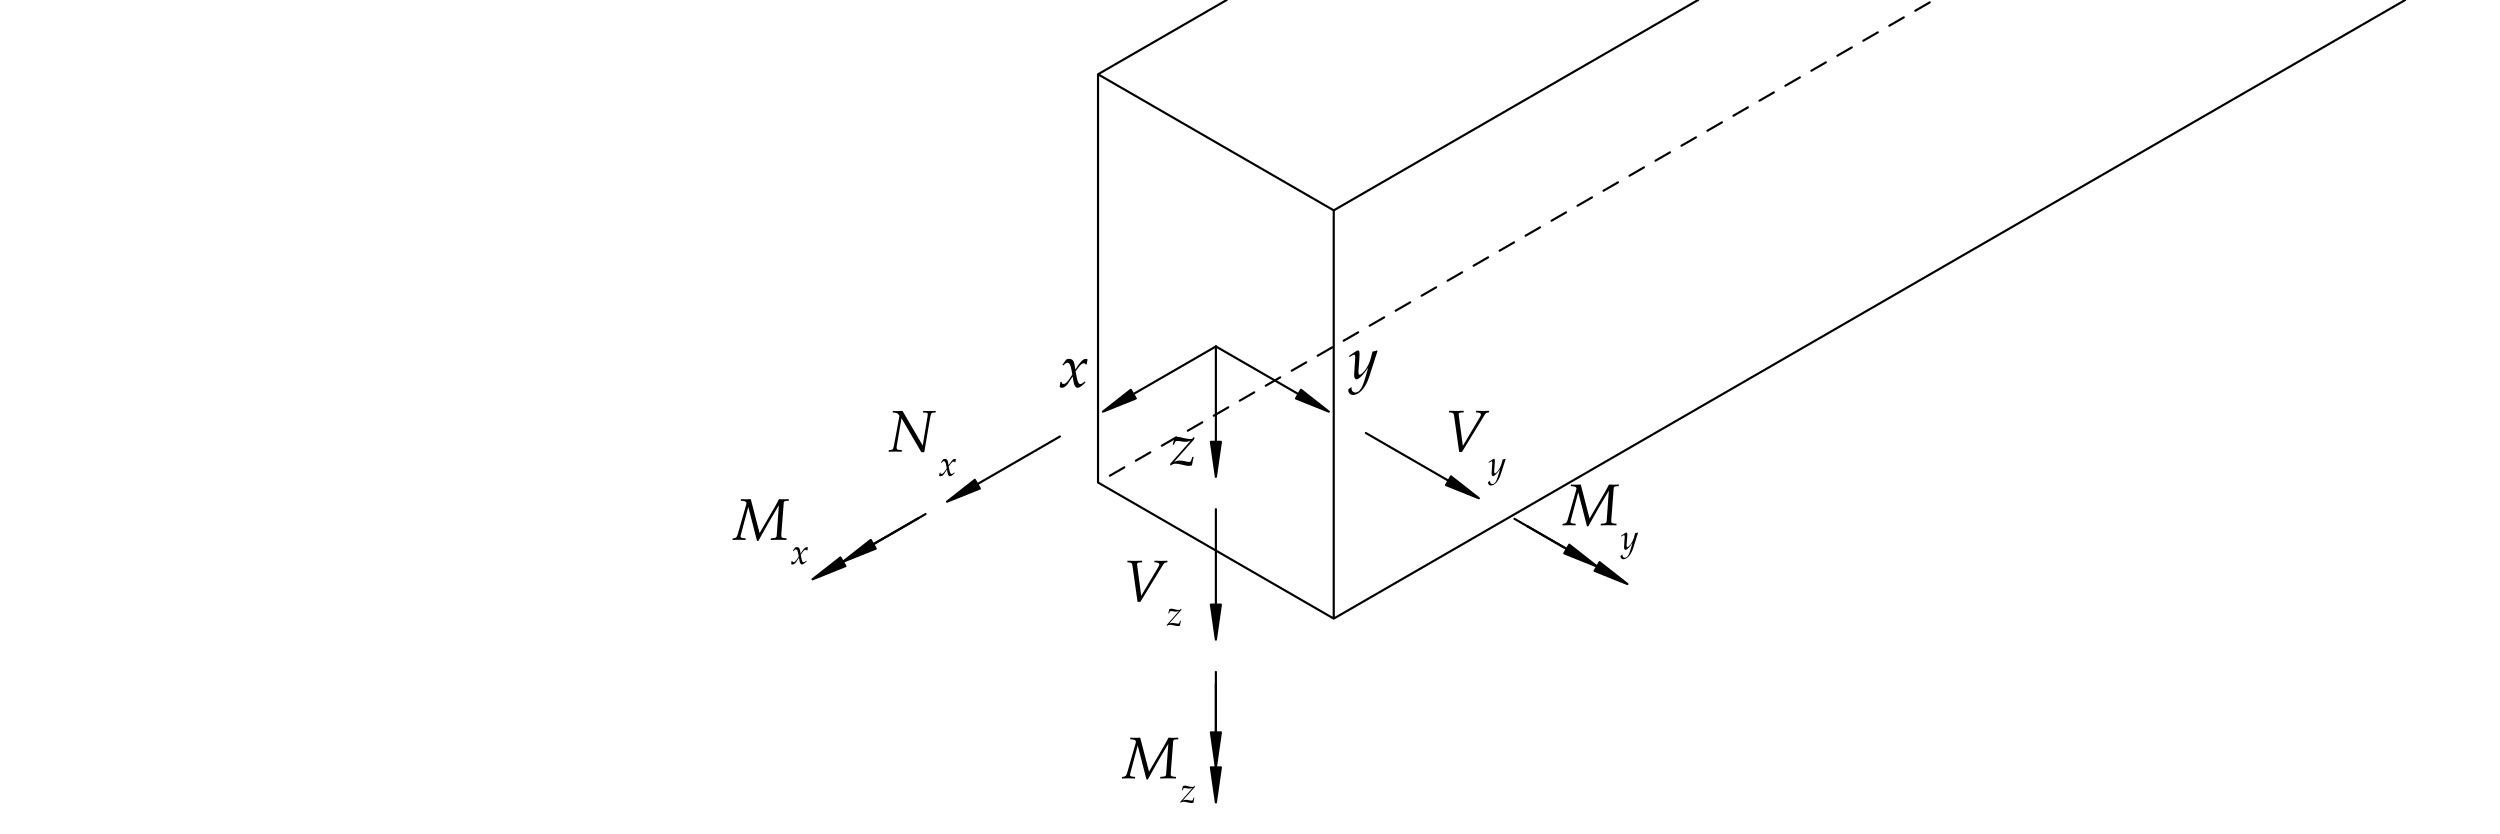
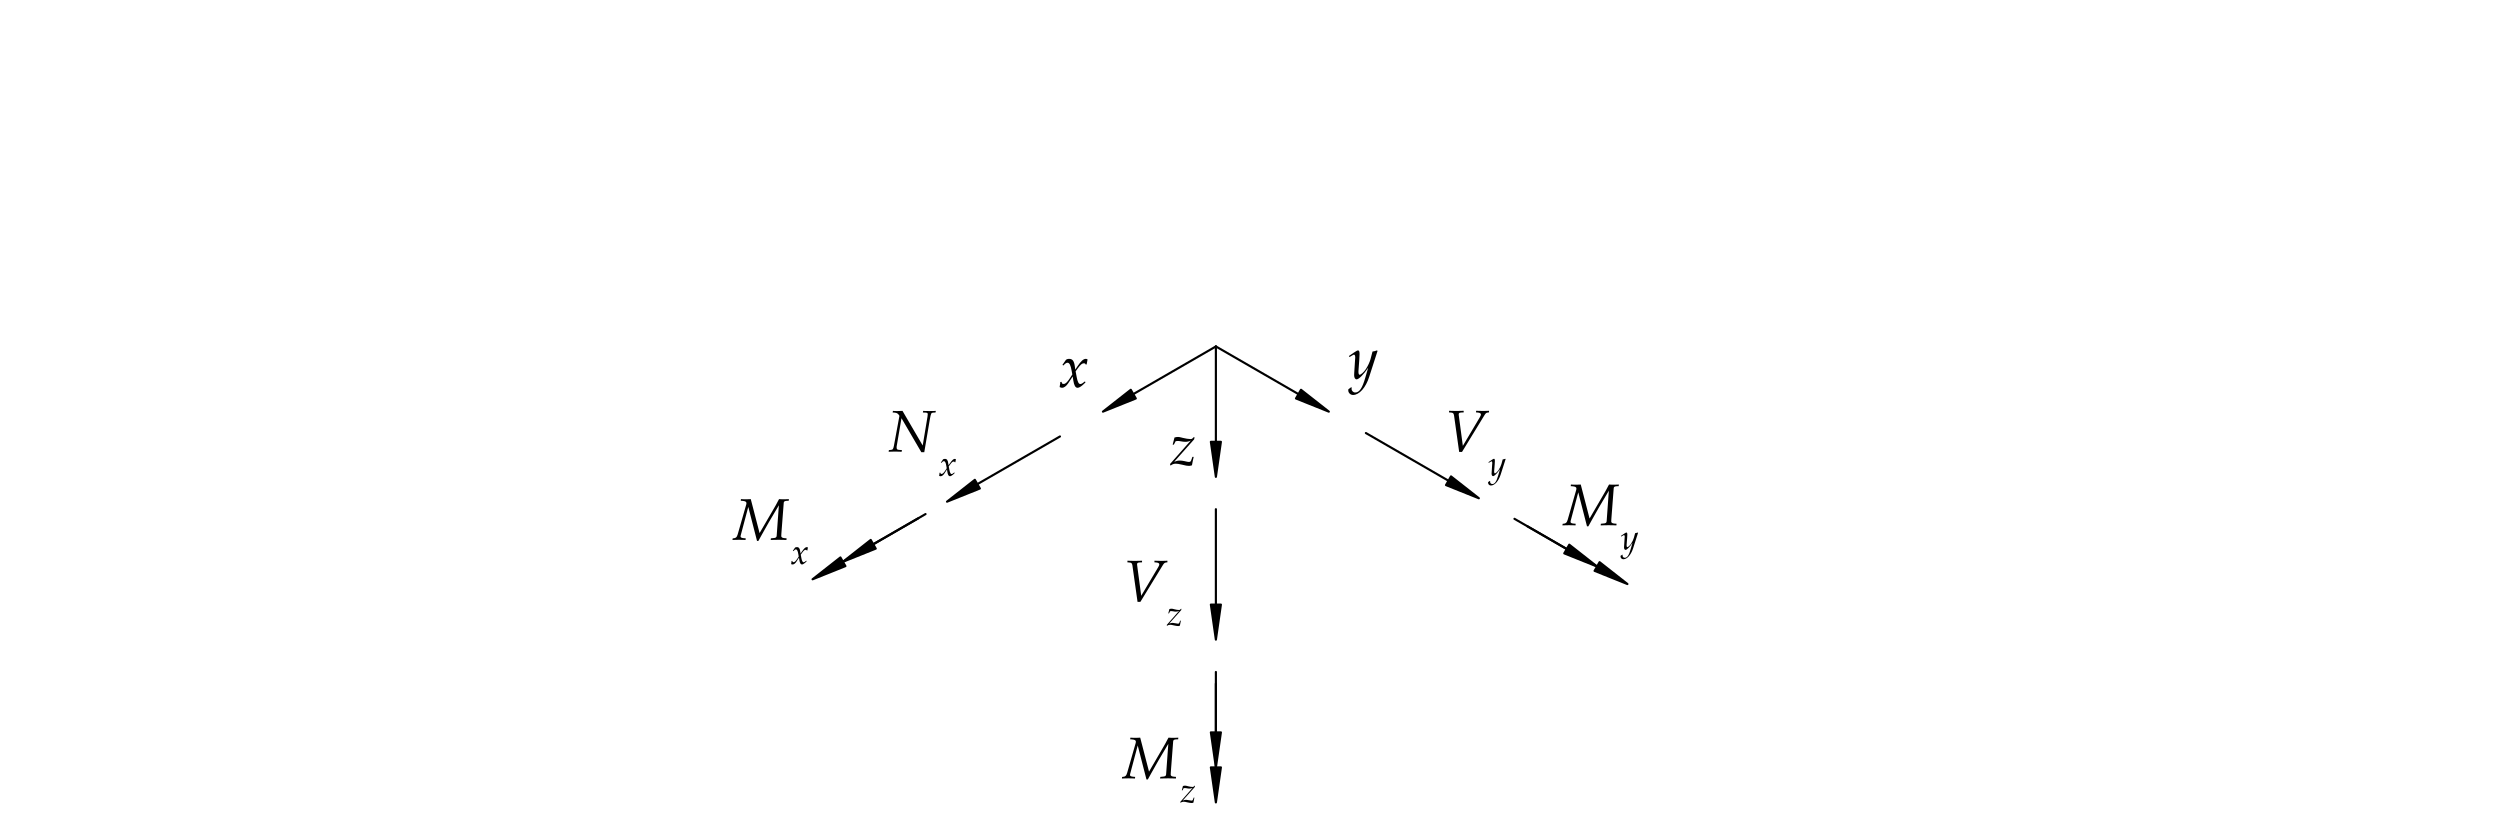
<svg xmlns="http://www.w3.org/2000/svg" version="1.1" id="svg1" width="566.929" height="188.976" viewBox="0 0 566.929 188.976">
  <defs id="defs1">
+     <clipPath clipPathUnits="userSpaceOnUse" id="clipPath1">
+       <path d="M -0.004,-0.001 V 141.734 H 425.201 V -0.001 H -0.004" transform="matrix(1,0,0,-1,-199.0061,62.60298)" clip-rule="evenodd" id="path1" />
+     </clipPath>
    <clipPath clipPathUnits="userSpaceOnUse" id="clipPath2">
-       <path d="M -0.004,-0.001 V 141.734 H 425.201 V -0.001 H -0.004" transform="matrix(1,0,0,-1,-199.0061,62.60298)" clip-rule="evenodd" id="path2" />
+       <path d="M -0.004,-0.001 V 141.734 H 425.201 V -0.001 H -0.004" transform="matrix(1,0,0,-1,-151.1203,64.93013)" clip-rule="evenodd" id="path2" />
    </clipPath>
    <clipPath clipPathUnits="userSpaceOnUse" id="clipPath3">
-       <path d="M -0.004,-0.001 V 141.734 H 425.201 V -0.001 H -0.004" transform="matrix(1,0,0,-1,-151.1203,64.93013)" clip-rule="evenodd" id="path3" />
+       <path d="M -0.004,-0.001 V 141.734 H 425.201 V -0.001 H -0.004" transform="matrix(1,0,0,-1,-159.6745,60.79628)" clip-rule="evenodd" id="path3" />
    </clipPath>
    <clipPath clipPathUnits="userSpaceOnUse" id="clipPath4">
-       <path d="M -0.004,-0.001 V 141.734 H 425.201 V -0.001 H -0.004" transform="matrix(1,0,0,-1,-159.6745,60.79628)" clip-rule="evenodd" id="path4" />
+       <path d="M -0.004,-0.001 V 141.734 H 425.201 V -0.001 H -0.004" transform="matrix(1,0,0,-1,-124.7671,49.92317)" clip-rule="evenodd" id="path4" />
    </clipPath>
    <clipPath clipPathUnits="userSpaceOnUse" id="clipPath5">
-       <path d="M -0.004,-0.001 V 141.734 H 425.201 V -0.001 H -0.004" transform="matrix(1,0,0,-1,-124.7671,49.92317)" clip-rule="evenodd" id="path5" />
+       <path d="M -0.004,-0.001 V 141.734 H 425.201 V -0.001 H -0.004" transform="matrix(1,0,0,-1,-134.5024,45.78931)" clip-rule="evenodd" id="path5" />
    </clipPath>
    <clipPath clipPathUnits="userSpaceOnUse" id="clipPath6">
-       <path d="M -0.004,-0.001 V 141.734 H 425.201 V -0.001 H -0.004" transform="matrix(1,0,0,-1,-134.5024,45.78931)" clip-rule="evenodd" id="path6" />
+       <path d="M -0.004,-0.001 V 141.734 H 425.201 V -0.001 H -0.004" transform="matrix(1,0,0,-1,-229.388,77.31981)" clip-rule="evenodd" id="path6" />
    </clipPath>
    <clipPath clipPathUnits="userSpaceOnUse" id="clipPath7">
-       <path d="M -0.004,-0.001 V 141.734 H 425.201 V -0.001 H -0.004" transform="matrix(1,0,0,-1,-229.388,77.31981)" clip-rule="evenodd" id="path7" />
+       <path d="M -0.004,-0.001 V 141.734 H 425.201 V -0.001 H -0.004" transform="matrix(1,0,0,-1,-245.7044,64.94741)" clip-rule="evenodd" id="path7" />
    </clipPath>
    <clipPath clipPathUnits="userSpaceOnUse" id="clipPath8">
-       <path d="M -0.004,-0.001 V 141.734 H 425.201 V -0.001 H -0.004" transform="matrix(1,0,0,-1,-245.7044,64.94741)" clip-rule="evenodd" id="path8" />
+       <path d="M -0.004,-0.001 V 141.734 H 425.201 V -0.001 H -0.004" transform="matrix(1,0,0,-1,-253.1378,60.81355)" clip-rule="evenodd" id="path8" />
    </clipPath>
    <clipPath clipPathUnits="userSpaceOnUse" id="clipPath9">
-       <path d="M -0.004,-0.001 V 141.734 H 425.201 V -0.001 H -0.004" transform="matrix(1,0,0,-1,-253.1378,60.81355)" clip-rule="evenodd" id="path9" />
+       <path d="M -0.004,-0.001 V 141.734 H 425.201 V -0.001 H -0.004" transform="matrix(1,0,0,-1,-180.1279,75.88449)" clip-rule="evenodd" id="path9" />
    </clipPath>
    <clipPath clipPathUnits="userSpaceOnUse" id="clipPath10">
-       <path d="M -0.004,-0.001 V 141.734 H 425.201 V -0.001 H -0.004" transform="matrix(1,0,0,-1,-180.1279,75.88449)" clip-rule="evenodd" id="path10" />
+       <path d="M -0.004,-0.001 V 141.734 H 425.201 V -0.001 H -0.004" transform="matrix(1,0,0,-1,-191.0024,9.35226)" clip-rule="evenodd" id="path10" />
    </clipPath>
    <clipPath clipPathUnits="userSpaceOnUse" id="clipPath11">
-       <path d="M -0.004,-0.001 V 141.734 H 425.201 V -0.001 H -0.004" transform="matrix(1,0,0,-1,-191.0024,9.35226)" clip-rule="evenodd" id="path11" />
+       <path d="M -0.004,-0.001 V 141.734 H 425.201 V -0.001 H -0.004" transform="matrix(1,0,0,-1,-200.7377,5.218403)" clip-rule="evenodd" id="path11" />
    </clipPath>
    <clipPath clipPathUnits="userSpaceOnUse" id="clipPath12">
-       <path d="M -0.004,-0.001 V 141.734 H 425.201 V -0.001 H -0.004" transform="matrix(1,0,0,-1,-200.7377,5.218403)" clip-rule="evenodd" id="path12" />
+       <path d="M -0.004,-0.001 V 141.734 H 425.201 V -0.001 H -0.004" transform="matrix(1,0,0,-1,-191.0024,39.44773)" clip-rule="evenodd" id="path12" />
    </clipPath>
    <clipPath clipPathUnits="userSpaceOnUse" id="clipPath13">
-       <path d="M -0.004,-0.001 V 141.734 H 425.201 V -0.001 H -0.004" transform="matrix(1,0,0,-1,-191.0024,39.44773)" clip-rule="evenodd" id="path13" />
+       <path d="M -0.004,-0.001 V 141.734 H 425.201 V -0.001 H -0.004" transform="matrix(1,0,0,-1,-198.4358,35.31388)" clip-rule="evenodd" id="path13" />
    </clipPath>
    <clipPath clipPathUnits="userSpaceOnUse" id="clipPath14">
-       <path d="M -0.004,-0.001 V 141.734 H 425.201 V -0.001 H -0.004" transform="matrix(1,0,0,-1,-198.4358,35.31388)" clip-rule="evenodd" id="path14" />
+       <path d="M -0.004,-0.001 V 141.734 H 425.201 V -0.001 H -0.004" transform="matrix(1,0,0,-1,-265.9289,52.40489)" clip-rule="evenodd" id="path14" />
    </clipPath>
    <clipPath clipPathUnits="userSpaceOnUse" id="clipPath15">
-       <path d="M -0.004,-0.001 V 141.734 H 425.201 V -0.001 H -0.004" transform="matrix(1,0,0,-1,-265.9289,52.40489)" clip-rule="evenodd" id="path15" />
-     </clipPath>
-     <clipPath clipPathUnits="userSpaceOnUse" id="clipPath16">
-       <path d="M -0.004,-0.001 V 141.734 H 425.201 V -0.001 H -0.004" transform="matrix(1,0,0,-1,-275.6642,48.27104)" clip-rule="evenodd" id="path16" />
+       <path d="M -0.004,-0.001 V 141.734 H 425.201 V -0.001 H -0.004" transform="matrix(1,0,0,-1,-275.6642,48.27104)" clip-rule="evenodd" id="path15" />
    </clipPath>
  </defs>
  <g id="g1">
-     <path id="path1" d="m 186.752,59.665 0.05,0.029 m 1.964,1.134 2.455,1.417 m 1.964,1.134 2.455,1.417 m 1.964,1.134 2.455,1.417 m 1.964,1.134 2.455,1.417 m 1.964,1.134 2.455,1.417 m 1.964,1.134 2.455,1.417 m 1.964,1.134 2.455,1.417 m 1.964,1.134 2.455,1.417 m 1.964,1.134 2.455,1.417 m 1.964,1.134 2.455,1.417 m 1.964,1.134 2.455,1.417 m 1.964,1.134 2.455,1.417 m 1.964,1.134 2.455,1.417 m 1.964,1.134 2.455,1.417 m 1.964,1.134 2.455,1.417 m 1.964,1.134 2.455,1.417 m 1.964,1.134 2.455,1.417 m 1.964,1.134 2.455,1.417 m 1.964,1.134 2.455,1.417 m 1.964,1.134 2.455,1.417 m 1.964,1.134 2.455,1.417 m 1.964,1.134 2.455,1.417 m 1.964,1.134 2.455,1.417 m 1.964,1.134 2.455,1.417 m 1.964,1.134 2.455,1.417 m 1.964,1.134 2.455,1.417 m 1.964,1.134 2.455,1.417 m 1.964,1.134 2.455,1.417 m 1.964,1.134 2.455,1.417 m 1.964,1.134 2.455,1.417 m 1.964,1.134 2.455,1.417 m 1.964,1.134 2.455,1.417 M 186.752,59.665 v 0 69.434 m 40.088,-92.579 v 69.434 l -40.088,23.145 m 0,-69.434 40.088,-23.145 m -40.088,92.579 21.883,12.634 m 80.176,0 -61.971,-35.779 m 0,-69.434 182.235,105.213" style="fill:none;stroke:#000000;stroke-width:0.368;stroke-linecap:round;stroke-linejoin:round;stroke-miterlimit:10;stroke-dasharray:none;stroke-opacity:1" transform="matrix(1.333333,0,0,-1.333333,0,188.976)" />
-     <text id="text1" xml:space="preserve" transform="matrix(1.333333,0,0,1.333333,265.3414,105.5054)" clip-path="url(#clipPath2)">
+     <text id="text1" xml:space="preserve" transform="matrix(1.333333,0,0,1.333333,265.3414,105.5054)" clip-path="url(#clipPath1)">
      <tspan style="font-style:italic;font-variant:normal;font-weight:normal;font-stretch:normal;font-size:10.007px;font-family:'Palatino Linotype';writing-mode:lr-tb;fill:#000000;fill-opacity:1;fill-rule:nonzero;stroke:none" x="0" y="0" id="tspan1">z</tspan>
    </text>
-     <text id="text2" xml:space="preserve" transform="matrix(1.333333,0,0,1.333333,201.4937,102.4025)" clip-path="url(#clipPath3)">
+     <text id="text2" xml:space="preserve" transform="matrix(1.333333,0,0,1.333333,201.4937,102.4025)" clip-path="url(#clipPath2)">
      <tspan style="font-style:italic;font-variant:normal;font-weight:normal;font-stretch:normal;font-size:10.007px;font-family:'Palatino Linotype';writing-mode:lr-tb;fill:#000000;fill-opacity:1;fill-rule:nonzero;stroke:none" x="0" y="0" id="tspan2">N</tspan>
    </text>
-     <text id="text3" xml:space="preserve" transform="matrix(1.333333,0,0,1.333333,212.8993,107.9143)" clip-path="url(#clipPath4)">
+     <text id="text3" xml:space="preserve" transform="matrix(1.333333,0,0,1.333333,212.8993,107.9143)" clip-path="url(#clipPath3)">
      <tspan style="font-style:italic;font-variant:normal;font-weight:normal;font-stretch:normal;font-size:6.004px;font-family:'Palatino Linotype';writing-mode:lr-tb;fill:#000000;fill-opacity:1;fill-rule:nonzero;stroke:none" x="0" y="0" id="tspan3">x</tspan>
    </text>
-     <text id="text4" xml:space="preserve" transform="matrix(1.333333,0,0,1.333333,166.3562,122.4118)" clip-path="url(#clipPath5)">
+     <text id="text4" xml:space="preserve" transform="matrix(1.333333,0,0,1.333333,166.3562,122.4118)" clip-path="url(#clipPath4)">
      <tspan style="font-style:italic;font-variant:normal;font-weight:normal;font-stretch:normal;font-size:10.007px;font-family:'Palatino Linotype';writing-mode:lr-tb;fill:#000000;fill-opacity:1;fill-rule:nonzero;stroke:none" x="0" y="0" id="tspan4">M</tspan>
    </text>
-     <text id="text5" xml:space="preserve" transform="matrix(1.333333,0,0,1.333333,179.3365,127.9236)" clip-path="url(#clipPath6)">
+     <text id="text5" xml:space="preserve" transform="matrix(1.333333,0,0,1.333333,179.3365,127.9236)" clip-path="url(#clipPath5)">
      <tspan style="font-style:italic;font-variant:normal;font-weight:normal;font-stretch:normal;font-size:6.004px;font-family:'Palatino Linotype';writing-mode:lr-tb;fill:#000000;fill-opacity:1;fill-rule:nonzero;stroke:none" x="0" y="0" id="tspan5">x</tspan>
    </text>
-     <text id="text6" xml:space="preserve" transform="matrix(1.333333,0,0,1.333333,305.8506,85.88292)" clip-path="url(#clipPath7)">
+     <text id="text6" xml:space="preserve" transform="matrix(1.333333,0,0,1.333333,305.8506,85.88292)" clip-path="url(#clipPath6)">
      <tspan style="font-style:italic;font-variant:normal;font-weight:normal;font-stretch:normal;font-size:10.007px;font-family:'Palatino Linotype';writing-mode:lr-tb;fill:#000000;fill-opacity:1;fill-rule:nonzero;stroke:none" x="0" y="0" id="tspan6">y</tspan>
    </text>
-     <text id="text7" xml:space="preserve" transform="matrix(1.333333,0,0,1.333333,327.6058,102.3795)" clip-path="url(#clipPath8)">
+     <text id="text7" xml:space="preserve" transform="matrix(1.333333,0,0,1.333333,327.6058,102.3795)" clip-path="url(#clipPath7)">
      <tspan style="font-style:italic;font-variant:normal;font-weight:normal;font-stretch:normal;font-size:10.007px;font-family:'Palatino Linotype';writing-mode:lr-tb;fill:#000000;fill-opacity:1;fill-rule:nonzero;stroke:none" x="0" y="0" id="tspan7">V</tspan>
    </text>
-     <text id="text8" xml:space="preserve" transform="matrix(1.333333,0,0,1.333333,337.517,107.8913)" clip-path="url(#clipPath9)">
+     <text id="text8" xml:space="preserve" transform="matrix(1.333333,0,0,1.333333,337.517,107.8913)" clip-path="url(#clipPath8)">
      <tspan style="font-style:italic;font-variant:normal;font-weight:normal;font-stretch:normal;font-size:6.004px;font-family:'Palatino Linotype';writing-mode:lr-tb;fill:#000000;fill-opacity:1;fill-rule:nonzero;stroke:none" x="0" y="0" id="tspan8">y</tspan>
    </text>
-     <text id="text9" xml:space="preserve" transform="matrix(1.333333,0,0,1.333333,240.1705,87.79668)" clip-path="url(#clipPath10)">
+     <text id="text9" xml:space="preserve" transform="matrix(1.333333,0,0,1.333333,240.1705,87.79668)" clip-path="url(#clipPath9)">
      <tspan style="font-style:italic;font-variant:normal;font-weight:normal;font-stretch:normal;font-size:10.007px;font-family:'Palatino Linotype';writing-mode:lr-tb;fill:#000000;fill-opacity:1;fill-rule:nonzero;stroke:none" x="0" y="0" id="tspan9">x</tspan>
    </text>
-     <text id="text10" xml:space="preserve" transform="matrix(1.333333,0,0,1.333333,254.6699,176.5063)" clip-path="url(#clipPath11)">
+     <text id="text10" xml:space="preserve" transform="matrix(1.333333,0,0,1.333333,254.6699,176.5063)" clip-path="url(#clipPath10)">
      <tspan style="font-style:italic;font-variant:normal;font-weight:normal;font-stretch:normal;font-size:10.007px;font-family:'Palatino Linotype';writing-mode:lr-tb;fill:#000000;fill-opacity:1;fill-rule:nonzero;stroke:none" x="0" y="0" id="tspan10">M</tspan>
    </text>
-     <text id="text11" xml:space="preserve" transform="matrix(1.333333,0,0,1.333333,267.6503,182.0181)" clip-path="url(#clipPath12)">
+     <text id="text11" xml:space="preserve" transform="matrix(1.333333,0,0,1.333333,267.6503,182.0181)" clip-path="url(#clipPath11)">
      <tspan style="font-style:italic;font-variant:normal;font-weight:normal;font-stretch:normal;font-size:6.004px;font-family:'Palatino Linotype';writing-mode:lr-tb;fill:#000000;fill-opacity:1;fill-rule:nonzero;stroke:none" x="0" y="0" id="tspan11">z</tspan>
    </text>
-     <text id="text12" xml:space="preserve" transform="matrix(1.333333,0,0,1.333333,254.6699,136.379)" clip-path="url(#clipPath13)">
+     <text id="text12" xml:space="preserve" transform="matrix(1.333333,0,0,1.333333,254.6699,136.379)" clip-path="url(#clipPath12)">
      <tspan style="font-style:italic;font-variant:normal;font-weight:normal;font-stretch:normal;font-size:10.007px;font-family:'Palatino Linotype';writing-mode:lr-tb;fill:#000000;fill-opacity:1;fill-rule:nonzero;stroke:none" x="0" y="0" id="tspan12">V</tspan>
    </text>
-     <text id="text13" xml:space="preserve" transform="matrix(1.333333,0,0,1.333333,264.5811,141.8908)" clip-path="url(#clipPath14)">
+     <text id="text13" xml:space="preserve" transform="matrix(1.333333,0,0,1.333333,264.5811,141.8908)" clip-path="url(#clipPath13)">
      <tspan style="font-style:italic;font-variant:normal;font-weight:normal;font-stretch:normal;font-size:6.004px;font-family:'Palatino Linotype';writing-mode:lr-tb;fill:#000000;fill-opacity:1;fill-rule:nonzero;stroke:none" x="0" y="0" id="tspan13">z</tspan>
    </text>
-     <text id="text14" xml:space="preserve" transform="matrix(1.333333,0,0,1.333333,354.5718,119.1028)" clip-path="url(#clipPath15)">
+     <text id="text14" xml:space="preserve" transform="matrix(1.333333,0,0,1.333333,354.5718,119.1028)" clip-path="url(#clipPath14)">
      <tspan style="font-style:italic;font-variant:normal;font-weight:normal;font-stretch:normal;font-size:10.007px;font-family:'Palatino Linotype';writing-mode:lr-tb;fill:#000000;fill-opacity:1;fill-rule:nonzero;stroke:none" x="0" y="0" id="tspan14">M</tspan>
    </text>
-     <text id="text15" xml:space="preserve" transform="matrix(1.333333,0,0,1.333333,367.5522,124.6146)" clip-path="url(#clipPath16)">
+     <text id="text15" xml:space="preserve" transform="matrix(1.333333,0,0,1.333333,367.5522,124.6146)" clip-path="url(#clipPath15)">
      <tspan style="font-style:italic;font-variant:normal;font-weight:normal;font-stretch:normal;font-size:6.004px;font-family:'Palatino Linotype';writing-mode:lr-tb;fill:#000000;fill-opacity:1;fill-rule:nonzero;stroke:none" x="0" y="0" id="tspan15">y</tspan>
    </text>
-     <path id="path17" d="M 206.796,82.81 V 60.633 m 0,5.953 v 0.425 m 0,-6.378 v 0 l 0.85,5.953 h -1.701 l 0.85,-5.953" style="fill:none;stroke:#000000;stroke-width:0.368;stroke-linecap:round;stroke-linejoin:round;stroke-miterlimit:10;stroke-dasharray:none;stroke-opacity:1" transform="matrix(1.333333,0,0,-1.333333,0,188.976)" />
-     <path id="path18" d="m 205.945,66.586 0.85,-5.953 0.85,5.953 z" style="fill:#000000;fill-opacity:1;fill-rule:nonzero;stroke:none" transform="matrix(1.333333,0,0,-1.333333,0,188.976)" />
-     <path id="path19" d="m 206.796,82.81 19.206,-11.088 m -5.155,2.976 -0.368,0.213 m 5.523,-3.189 v 0 l -4.73,3.713 -0.85,-1.473 5.58,-2.24" style="fill:none;stroke:#000000;stroke-width:0.368;stroke-linecap:round;stroke-linejoin:round;stroke-miterlimit:10;stroke-dasharray:none;stroke-opacity:1" transform="matrix(1.333333,0,0,-1.333333,0,188.976)" />
-     <path id="path20" d="m 220.421,73.961 5.58,-2.24 -4.73,3.713 z" style="fill:#000000;fill-opacity:1;fill-rule:nonzero;stroke:none" transform="matrix(1.333333,0,0,-1.333333,0,188.976)" />
-     <path id="path21" d="M 206.796,82.81 187.59,71.721 m 5.155,2.976 0.368,0.213 m -5.523,-3.189 v 0 l 5.58,2.24 -0.85,1.473 -4.73,-3.713" style="fill:none;stroke:#000000;stroke-width:0.368;stroke-linecap:round;stroke-linejoin:round;stroke-miterlimit:10;stroke-dasharray:none;stroke-opacity:1" transform="matrix(1.333333,0,0,-1.333333,0,188.976)" />
-     <path id="path22" d="m 192.32,75.434 -4.73,-3.713 5.58,2.24 z" style="fill:#000000;fill-opacity:1;fill-rule:nonzero;stroke:none" transform="matrix(1.333333,0,0,-1.333333,0,188.976)" />
-     <path id="path23" d="M 206.796,55.124 V 32.947 m 0,5.953 v 0.425 m 0,-6.378 v 0 l 0.85,5.953 h -1.701 l 0.85,-5.953" style="fill:none;stroke:#000000;stroke-width:0.368;stroke-linecap:round;stroke-linejoin:round;stroke-miterlimit:10;stroke-dasharray:none;stroke-opacity:1" transform="matrix(1.333333,0,0,-1.333333,0,188.976)" />
-     <path id="path24" d="m 205.945,38.9 0.85,-5.953 0.85,5.953 z" style="fill:#000000;fill-opacity:1;fill-rule:nonzero;stroke:none" transform="matrix(1.333333,0,0,-1.333333,0,188.976)" />
-     <path id="path25" d="M 180.275,67.498 161.069,56.409 m 5.155,2.976 0.368,0.213 m -5.523,-3.189 v 0 l 5.58,2.24 -0.85,1.473 -4.73,-3.713" style="fill:none;stroke:#000000;stroke-width:0.368;stroke-linecap:round;stroke-linejoin:round;stroke-miterlimit:10;stroke-dasharray:none;stroke-opacity:1" transform="matrix(1.333333,0,0,-1.333333,0,188.976)" />
-     <path id="path26" d="m 165.799,60.122 -4.73,-3.713 5.58,2.24 z" style="fill:#000000;fill-opacity:1;fill-rule:nonzero;stroke:none" transform="matrix(1.333333,0,0,-1.333333,0,188.976)" />
-     <path id="path27" d="M 206.796,27.438 V 5.261 m 0,5.953 v 0.425 m 0,-6.378 v 0 l 0.85,5.953 h -1.701 l 0.85,-5.953" style="fill:none;stroke:#000000;stroke-width:0.368;stroke-linecap:round;stroke-linejoin:round;stroke-miterlimit:10;stroke-dasharray:none;stroke-opacity:1" transform="matrix(1.333333,0,0,-1.333333,0,188.976)" />
-     <path id="path28" d="m 205.945,11.214 0.85,-5.953 0.85,5.953 z" style="fill:#000000;fill-opacity:1;fill-rule:nonzero;stroke:none" transform="matrix(1.333333,0,0,-1.333333,0,188.976)" />
-     <path id="path29" d="M 206.796,25.454 V 11.214 m 0,5.953 v 0.425 m 0,-6.378 v 0 l 0.85,5.953 h -1.701 l 0.85,-5.953" style="fill:none;stroke:#000000;stroke-width:0.368;stroke-linecap:round;stroke-linejoin:round;stroke-miterlimit:10;stroke-dasharray:none;stroke-opacity:1" transform="matrix(1.333333,0,0,-1.333333,0,188.976)" />
-     <path id="path30" d="m 205.945,17.166 0.85,-5.953 0.85,5.953 z" style="fill:#000000;fill-opacity:1;fill-rule:nonzero;stroke:none" transform="matrix(1.333333,0,0,-1.333333,0,188.976)" />
-     <path id="path31" d="M 157.411,54.298 138.205,43.209 m 5.155,2.976 0.368,0.213 m -5.523,-3.189 v 0 l 5.58,2.24 -0.85,1.473 -4.73,-3.713" style="fill:none;stroke:#000000;stroke-width:0.368;stroke-linecap:round;stroke-linejoin:round;stroke-miterlimit:10;stroke-dasharray:none;stroke-opacity:1" transform="matrix(1.333333,0,0,-1.333333,0,188.976)" />
-     <path id="path32" d="m 142.935,46.922 -4.73,-3.713 5.58,2.24 z" style="fill:#000000;fill-opacity:1;fill-rule:nonzero;stroke:none" transform="matrix(1.333333,0,0,-1.333333,0,188.976)" />
-     <path id="path33" d="m 156.184,53.589 -12.823,-7.403 m 5.155,2.976 0.368,0.213 m -5.523,-3.189 v 0 l 5.58,2.24 -0.85,1.473 -4.73,-3.713" style="fill:none;stroke:#000000;stroke-width:0.368;stroke-linecap:round;stroke-linejoin:round;stroke-miterlimit:10;stroke-dasharray:none;stroke-opacity:1" transform="matrix(1.333333,0,0,-1.333333,0,188.976)" />
-     <path id="path34" d="m 148.091,49.898 -4.73,-3.713 5.58,2.24 z" style="fill:#000000;fill-opacity:1;fill-rule:nonzero;stroke:none" transform="matrix(1.333333,0,0,-1.333333,0,188.976)" />
-     <path id="path35" d="m 232.311,68.079 19.206,-11.088 m -5.155,2.976 -0.368,0.213 m 5.523,-3.189 v 0 l -4.73,3.713 -0.85,-1.473 5.58,-2.24" style="fill:none;stroke:#000000;stroke-width:0.368;stroke-linecap:round;stroke-linejoin:round;stroke-miterlimit:10;stroke-dasharray:none;stroke-opacity:1" transform="matrix(1.333333,0,0,-1.333333,0,188.976)" />
-     <path id="path36" d="m 245.936,59.23 5.58,-2.24 -4.73,3.713 z" style="fill:#000000;fill-opacity:1;fill-rule:nonzero;stroke:none" transform="matrix(1.333333,0,0,-1.333333,0,188.976)" />
-     <path id="path37" d="m 257.58,53.49 19.206,-11.088 m -5.155,2.976 -0.368,0.213 m 5.523,-3.189 v 0 l -4.73,3.713 -0.85,-1.473 5.58,-2.24" style="fill:none;stroke:#000000;stroke-width:0.368;stroke-linecap:round;stroke-linejoin:round;stroke-miterlimit:10;stroke-dasharray:none;stroke-opacity:1" transform="matrix(1.333333,0,0,-1.333333,0,188.976)" />
-     <path id="path38" d="m 271.205,44.641 5.58,-2.24 -4.73,3.713 z" style="fill:#000000;fill-opacity:1;fill-rule:nonzero;stroke:none" transform="matrix(1.333333,0,0,-1.333333,0,188.976)" />
-     <path id="path39" d="m 259.789,52.214 11.841,-6.836 m -5.155,2.976 -0.368,0.213 m 5.523,-3.189 v 0 l -4.73,3.713 -0.85,-1.473 5.58,-2.24" style="fill:none;stroke:#000000;stroke-width:0.368;stroke-linecap:round;stroke-linejoin:round;stroke-miterlimit:10;stroke-dasharray:none;stroke-opacity:1" transform="matrix(1.333333,0,0,-1.333333,0,188.976)" />
-     <path id="path40" d="m 266.05,47.618 5.58,-2.24 -4.73,3.713 z" style="fill:#000000;fill-opacity:1;fill-rule:nonzero;stroke:none" transform="matrix(1.333333,0,0,-1.333333,0,188.976)" />
+     <path id="path16" d="M 206.796,82.81 V 60.633 m 0,5.953 v 0.425 m 0,-6.378 v 0 l 0.85,5.953 h -1.701 l 0.85,-5.953" style="fill:none;stroke:#000000;stroke-width:0.368;stroke-linecap:round;stroke-linejoin:round;stroke-miterlimit:10;stroke-dasharray:none;stroke-opacity:1" transform="matrix(1.333333,0,0,-1.333333,0,188.976)" />
+     <path id="path17" d="m 205.945,66.586 0.85,-5.953 0.85,5.953 z" style="fill:#000000;fill-opacity:1;fill-rule:nonzero;stroke:none" transform="matrix(1.333333,0,0,-1.333333,0,188.976)" />
+     <path id="path18" d="m 206.796,82.81 19.206,-11.088 m -5.155,2.976 -0.368,0.213 m 5.523,-3.189 v 0 l -4.73,3.713 -0.85,-1.473 5.58,-2.24" style="fill:none;stroke:#000000;stroke-width:0.368;stroke-linecap:round;stroke-linejoin:round;stroke-miterlimit:10;stroke-dasharray:none;stroke-opacity:1" transform="matrix(1.333333,0,0,-1.333333,0,188.976)" />
+     <path id="path19" d="m 220.421,73.961 5.58,-2.24 -4.73,3.713 z" style="fill:#000000;fill-opacity:1;fill-rule:nonzero;stroke:none" transform="matrix(1.333333,0,0,-1.333333,0,188.976)" />
+     <path id="path20" d="M 206.796,82.81 187.59,71.721 m 5.155,2.976 0.368,0.213 m -5.523,-3.189 v 0 l 5.58,2.24 -0.85,1.473 -4.73,-3.713" style="fill:none;stroke:#000000;stroke-width:0.368;stroke-linecap:round;stroke-linejoin:round;stroke-miterlimit:10;stroke-dasharray:none;stroke-opacity:1" transform="matrix(1.333333,0,0,-1.333333,0,188.976)" />
+     <path id="path21" d="m 192.32,75.434 -4.73,-3.713 5.58,2.24 z" style="fill:#000000;fill-opacity:1;fill-rule:nonzero;stroke:none" transform="matrix(1.333333,0,0,-1.333333,0,188.976)" />
+     <path id="path22" d="M 206.796,55.124 V 32.947 m 0,5.953 v 0.425 m 0,-6.378 v 0 l 0.85,5.953 h -1.701 l 0.85,-5.953" style="fill:none;stroke:#000000;stroke-width:0.368;stroke-linecap:round;stroke-linejoin:round;stroke-miterlimit:10;stroke-dasharray:none;stroke-opacity:1" transform="matrix(1.333333,0,0,-1.333333,0,188.976)" />
+     <path id="path23" d="m 205.945,38.9 0.85,-5.953 0.85,5.953 z" style="fill:#000000;fill-opacity:1;fill-rule:nonzero;stroke:none" transform="matrix(1.333333,0,0,-1.333333,0,188.976)" />
+     <path id="path24" d="M 180.275,67.498 161.069,56.409 m 5.155,2.976 0.368,0.213 m -5.523,-3.189 v 0 l 5.58,2.24 -0.85,1.473 -4.73,-3.713" style="fill:none;stroke:#000000;stroke-width:0.368;stroke-linecap:round;stroke-linejoin:round;stroke-miterlimit:10;stroke-dasharray:none;stroke-opacity:1" transform="matrix(1.333333,0,0,-1.333333,0,188.976)" />
+     <path id="path25" d="m 165.799,60.122 -4.73,-3.713 5.58,2.24 z" style="fill:#000000;fill-opacity:1;fill-rule:nonzero;stroke:none" transform="matrix(1.333333,0,0,-1.333333,0,188.976)" />
+     <path id="path26" d="M 206.796,27.438 V 5.261 m 0,5.953 v 0.425 m 0,-6.378 v 0 l 0.85,5.953 h -1.701 l 0.85,-5.953" style="fill:none;stroke:#000000;stroke-width:0.368;stroke-linecap:round;stroke-linejoin:round;stroke-miterlimit:10;stroke-dasharray:none;stroke-opacity:1" transform="matrix(1.333333,0,0,-1.333333,0,188.976)" />
+     <path id="path27" d="m 205.945,11.214 0.85,-5.953 0.85,5.953 z" style="fill:#000000;fill-opacity:1;fill-rule:nonzero;stroke:none" transform="matrix(1.333333,0,0,-1.333333,0,188.976)" />
+     <path id="path28" d="M 206.796,25.454 V 11.214 m 0,5.953 v 0.425 m 0,-6.378 v 0 l 0.85,5.953 h -1.701 l 0.85,-5.953" style="fill:none;stroke:#000000;stroke-width:0.368;stroke-linecap:round;stroke-linejoin:round;stroke-miterlimit:10;stroke-dasharray:none;stroke-opacity:1" transform="matrix(1.333333,0,0,-1.333333,0,188.976)" />
+     <path id="path29" d="m 205.945,17.166 0.85,-5.953 0.85,5.953 z" style="fill:#000000;fill-opacity:1;fill-rule:nonzero;stroke:none" transform="matrix(1.333333,0,0,-1.333333,0,188.976)" />
+     <path id="path30" d="M 157.411,54.298 138.205,43.209 m 5.155,2.976 0.368,0.213 m -5.523,-3.189 v 0 l 5.58,2.24 -0.85,1.473 -4.73,-3.713" style="fill:none;stroke:#000000;stroke-width:0.368;stroke-linecap:round;stroke-linejoin:round;stroke-miterlimit:10;stroke-dasharray:none;stroke-opacity:1" transform="matrix(1.333333,0,0,-1.333333,0,188.976)" />
+     <path id="path31" d="m 142.935,46.922 -4.73,-3.713 5.58,2.24 z" style="fill:#000000;fill-opacity:1;fill-rule:nonzero;stroke:none" transform="matrix(1.333333,0,0,-1.333333,0,188.976)" />
+     <path id="path32" d="m 156.184,53.589 -12.823,-7.403 m 5.155,2.976 0.368,0.213 m -5.523,-3.189 v 0 l 5.58,2.24 -0.85,1.473 -4.73,-3.713" style="fill:none;stroke:#000000;stroke-width:0.368;stroke-linecap:round;stroke-linejoin:round;stroke-miterlimit:10;stroke-dasharray:none;stroke-opacity:1" transform="matrix(1.333333,0,0,-1.333333,0,188.976)" />
+     <path id="path33" d="m 148.091,49.898 -4.73,-3.713 5.58,2.24 z" style="fill:#000000;fill-opacity:1;fill-rule:nonzero;stroke:none" transform="matrix(1.333333,0,0,-1.333333,0,188.976)" />
+     <path id="path34" d="m 232.311,68.079 19.206,-11.088 m -5.155,2.976 -0.368,0.213 m 5.523,-3.189 v 0 l -4.73,3.713 -0.85,-1.473 5.58,-2.24" style="fill:none;stroke:#000000;stroke-width:0.368;stroke-linecap:round;stroke-linejoin:round;stroke-miterlimit:10;stroke-dasharray:none;stroke-opacity:1" transform="matrix(1.333333,0,0,-1.333333,0,188.976)" />
+     <path id="path35" d="m 245.936,59.23 5.58,-2.24 -4.73,3.713 z" style="fill:#000000;fill-opacity:1;fill-rule:nonzero;stroke:none" transform="matrix(1.333333,0,0,-1.333333,0,188.976)" />
+     <path id="path36" d="m 257.58,53.49 19.206,-11.088 m -5.155,2.976 -0.368,0.213 m 5.523,-3.189 v 0 l -4.73,3.713 -0.85,-1.473 5.58,-2.24" style="fill:none;stroke:#000000;stroke-width:0.368;stroke-linecap:round;stroke-linejoin:round;stroke-miterlimit:10;stroke-dasharray:none;stroke-opacity:1" transform="matrix(1.333333,0,0,-1.333333,0,188.976)" />
+     <path id="path37" d="m 271.205,44.641 5.58,-2.24 -4.73,3.713 z" style="fill:#000000;fill-opacity:1;fill-rule:nonzero;stroke:none" transform="matrix(1.333333,0,0,-1.333333,0,188.976)" />
+     <path id="path38" d="m 259.789,52.214 11.841,-6.836 m -5.155,2.976 -0.368,0.213 m 5.523,-3.189 v 0 l -4.73,3.713 -0.85,-1.473 5.58,-2.24" style="fill:none;stroke:#000000;stroke-width:0.368;stroke-linecap:round;stroke-linejoin:round;stroke-miterlimit:10;stroke-dasharray:none;stroke-opacity:1" transform="matrix(1.333333,0,0,-1.333333,0,188.976)" />
+     <path id="path39" d="m 266.05,47.618 5.58,-2.24 -4.73,3.713 z" style="fill:#000000;fill-opacity:1;fill-rule:nonzero;stroke:none" transform="matrix(1.333333,0,0,-1.333333,0,188.976)" />
  </g>
</svg>
